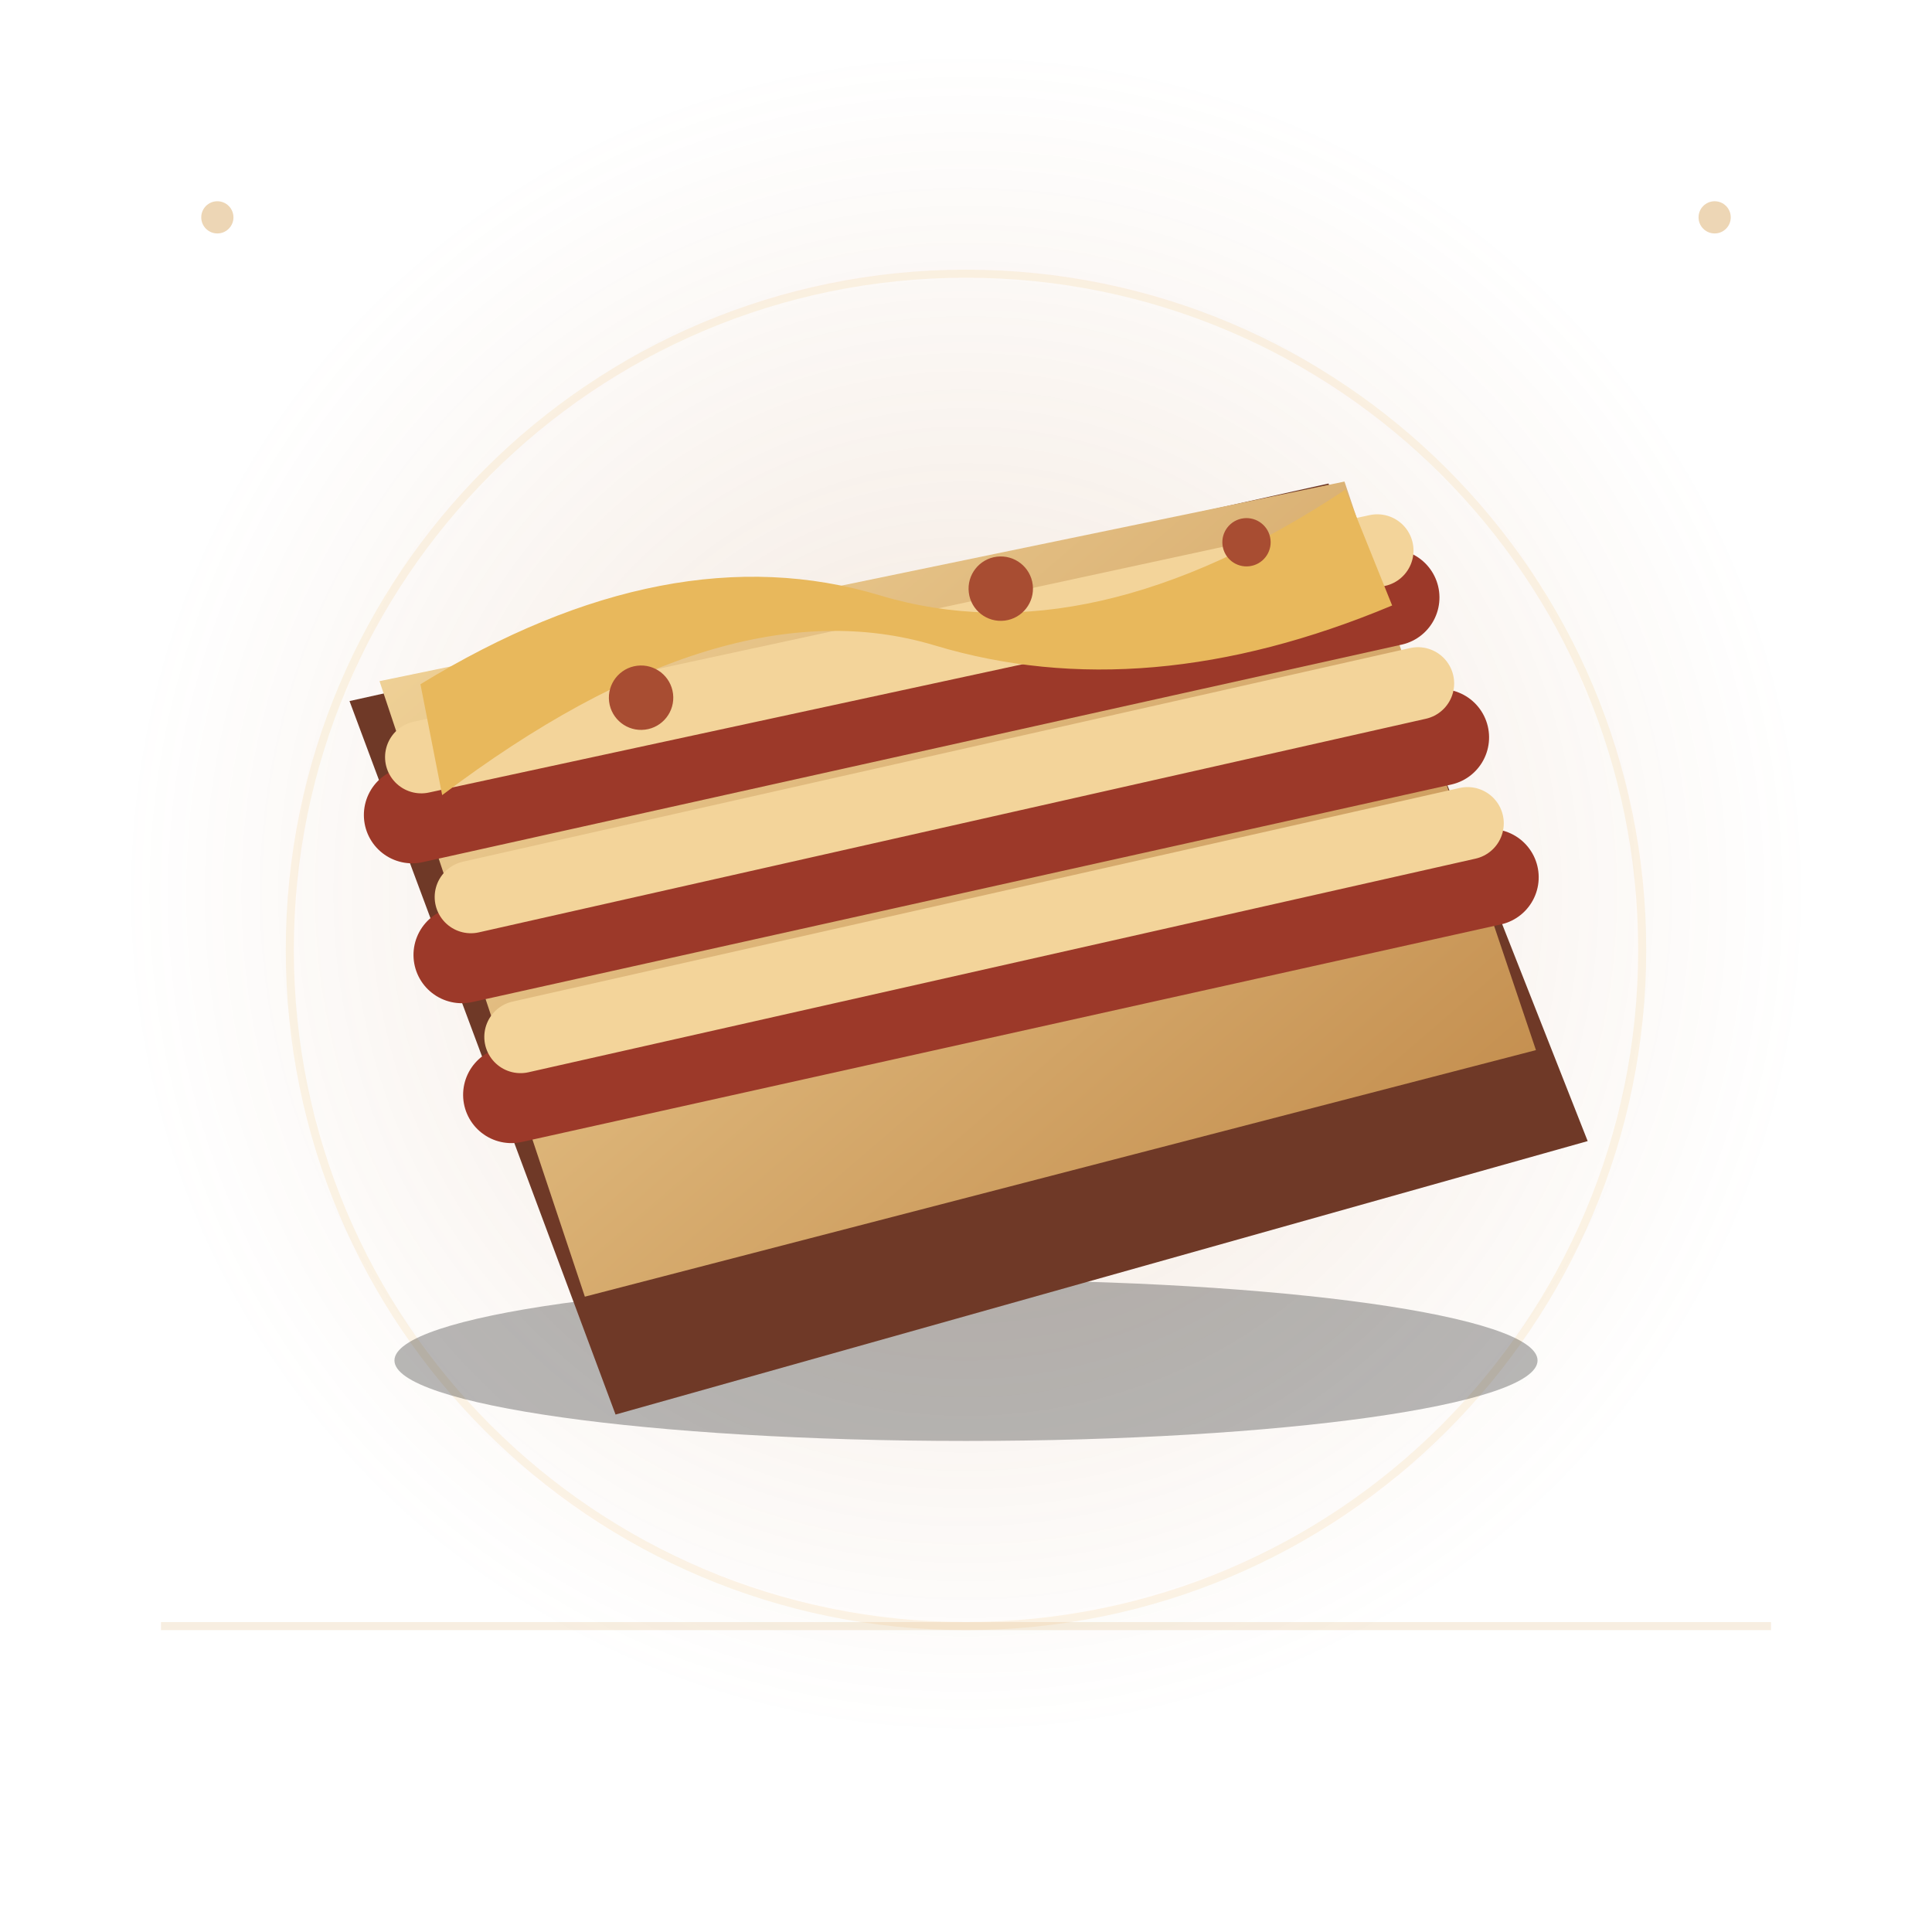
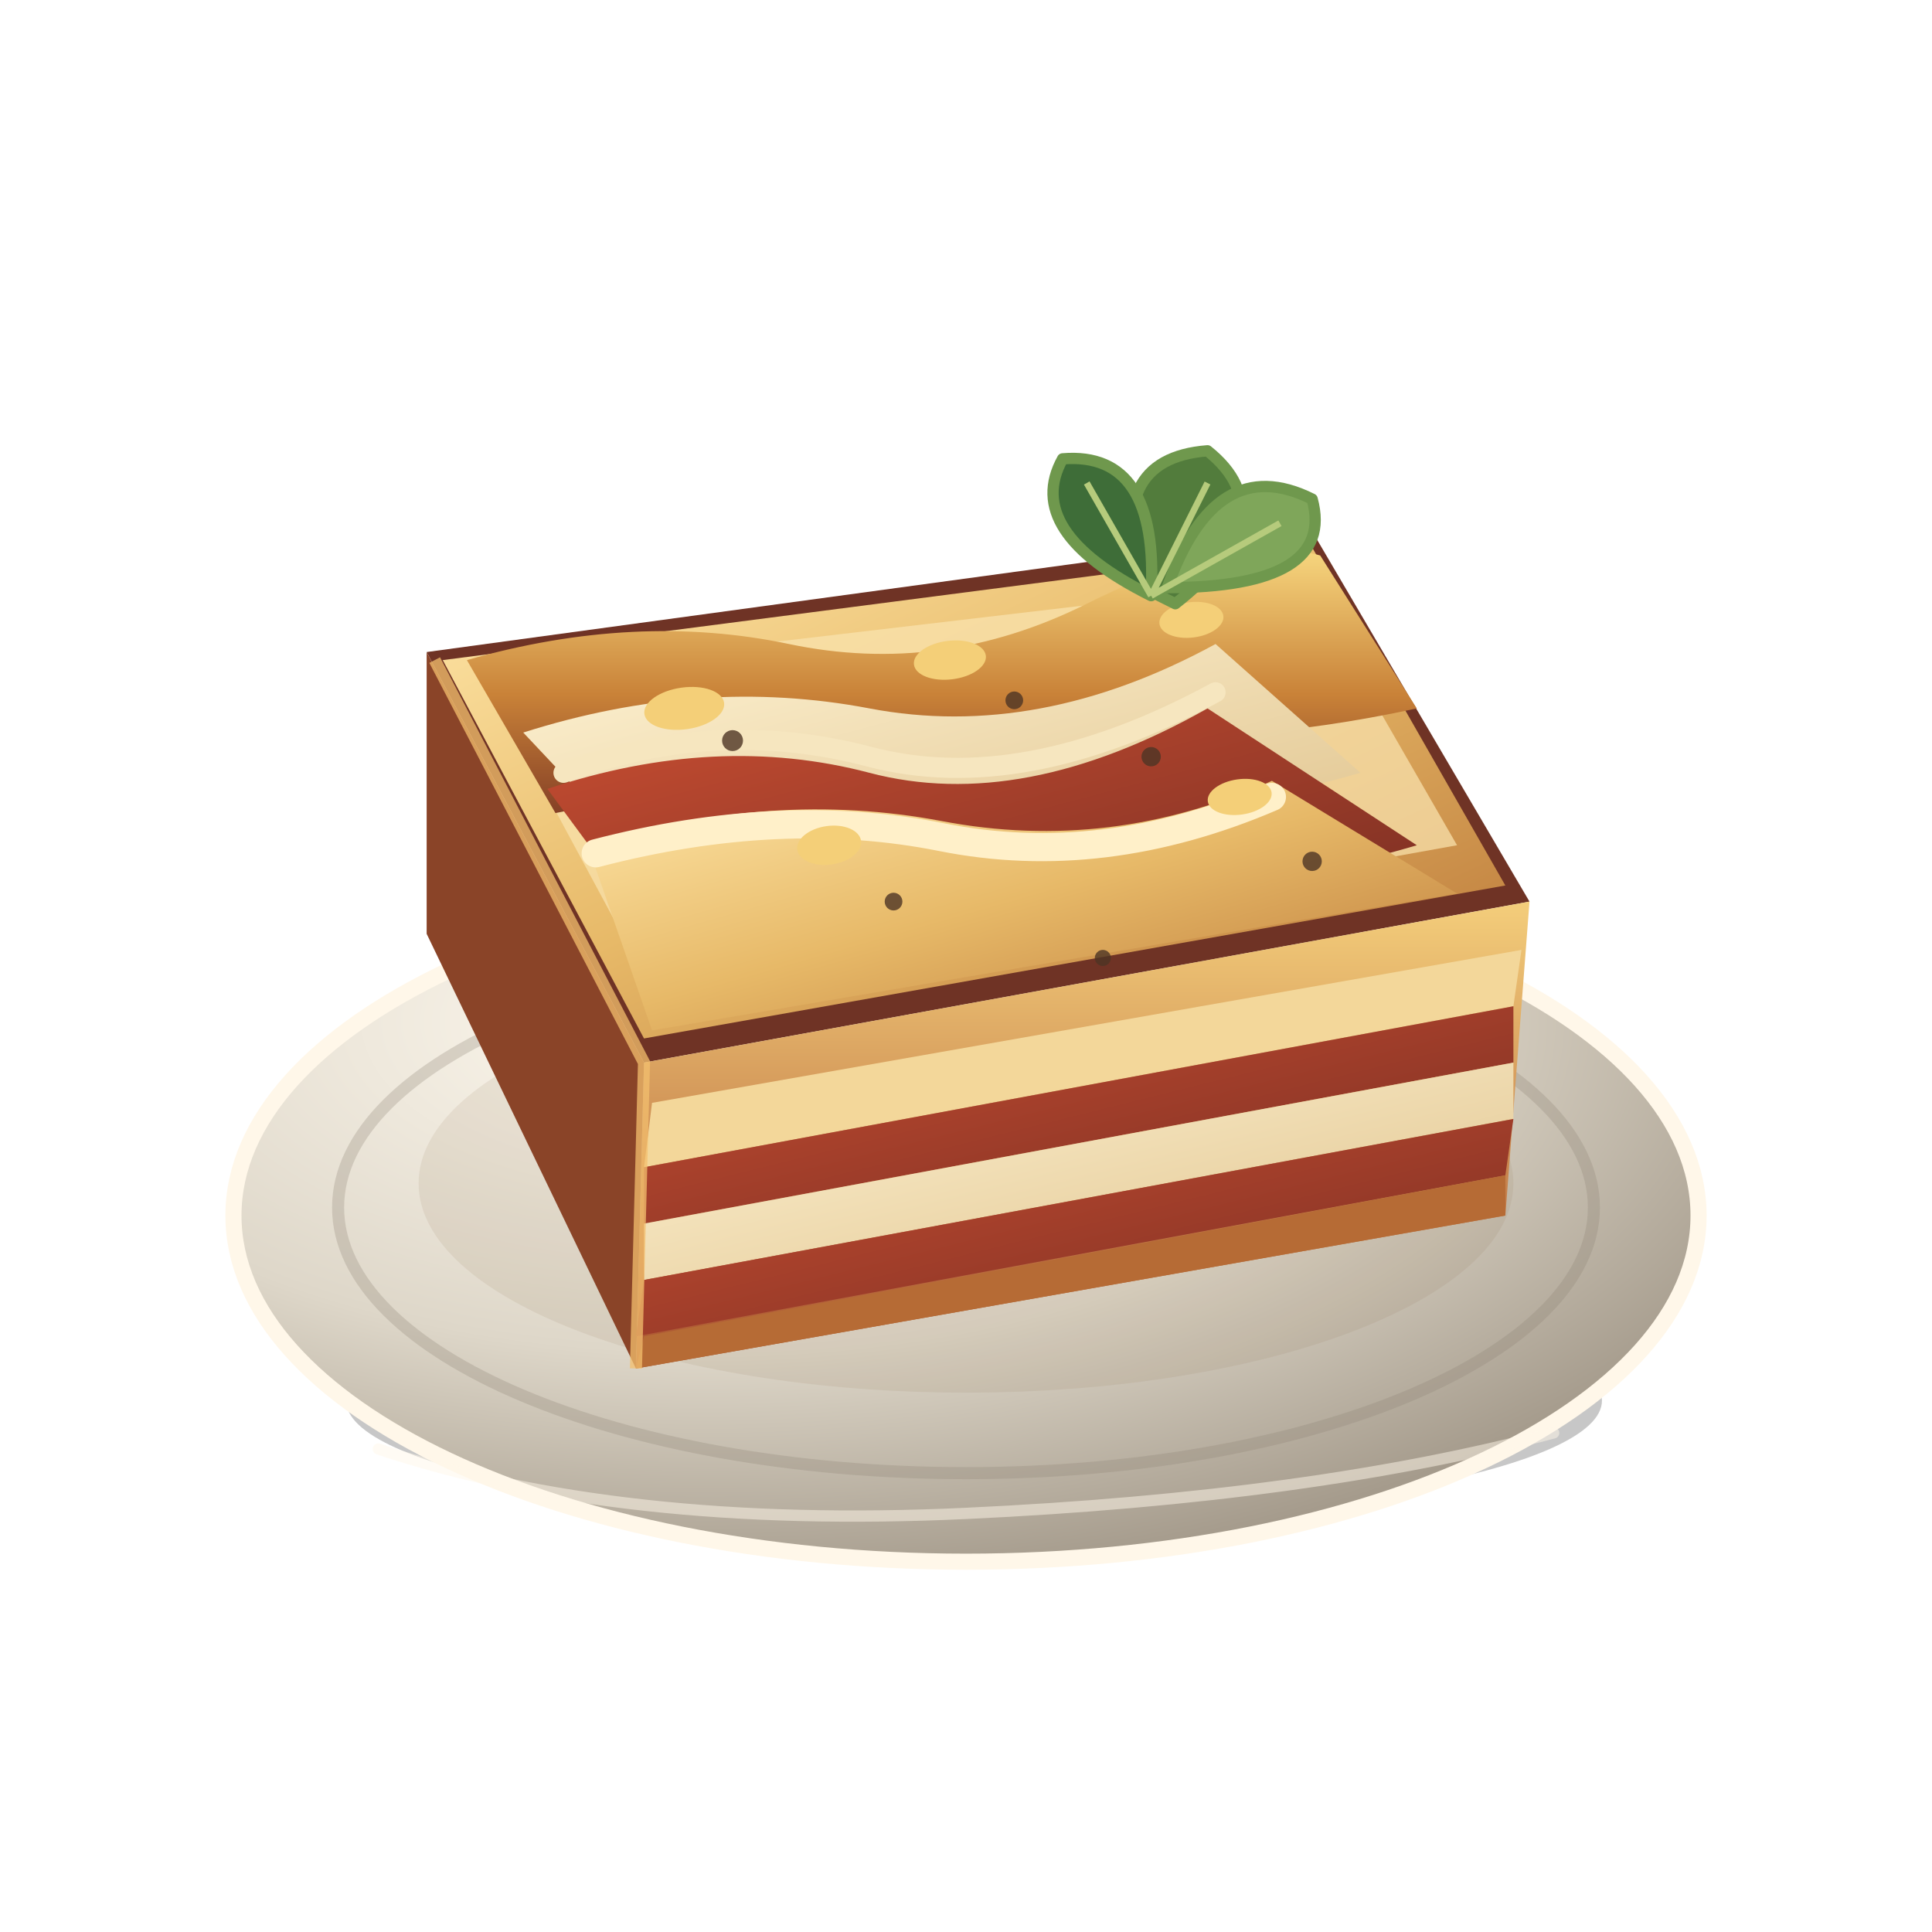
- <svg xmlns="http://www.w3.org/2000/svg" width="1024" height="1024" viewBox="0 0 240 240" role="img" aria-labelledby="title-lasagna desc">
+ <svg xmlns="http://www.w3.org/2000/svg" width="720" height="720" viewBox="0 0 240 240" role="img" aria-labelledby="title-lasagna desc-lasagna">
  <defs>
-     <radialGradient id="glow">
-       <stop stop-color="#b8753c" stop-opacity=".18" />
-       <stop offset="1" stop-color="#b8753c" stop-opacity="0" />
+     <radialGradient id="plate" cx="32%" cy="22%" r="82%">
+       <stop stop-color="#fffaf0" />
+       <stop offset=".58" stop-color="#ded7c9" />
+       <stop offset="1" stop-color="#a59b8c" />
    </radialGradient>
-     <linearGradient id="plate" x1="0" y1="0" x2="0.9" y2="1">
-       <stop stop-color="#f2eee4" />
-       <stop offset=".55" stop-color="#d5cec1" />
-       <stop offset="1" stop-color="#aaa293" />
+     <linearGradient id="pasta" x1="0" y1="0" x2="1" y2="1">
+       <stop stop-color="#ffe7a9" />
+       <stop offset=".48" stop-color="#e7b968" />
+       <stop offset="1" stop-color="#b97537" />
    </linearGradient>
-     <linearGradient id="bread" x1="0" y1="0" x2="0.3" y2="1">
-       <stop stop-color="#e8bd78" />
-       <stop offset="1" stop-color="#bd773c" />
+     <linearGradient id="edge" x1="0" y1="0" x2="0" y2="1">
+       <stop stop-color="#f4ce7b" />
+       <stop offset="1" stop-color="#a9512e" />
    </linearGradient>
-     <linearGradient id="bun" x1="0" y1="0" x2="0.2" y2="1">
-       <stop stop-color="#efc77e" />
-       <stop offset="1" stop-color="#b96d32" />
+     <linearGradient id="ragu" x1="0" y1="0" x2="1" y2="1">
+       <stop stop-color="#c94e32" />
+       <stop offset="1" stop-color="#762d22" />
    </linearGradient>
-     <linearGradient id="crust" x1="0" y1="0" x2="0.7" y2="1">
-       <stop stop-color="#f4cf84" />
-       <stop offset="1" stop-color="#bd7739" />
+     <linearGradient id="bechamel" x1="0" y1="0" x2="1" y2="1">
+       <stop stop-color="#fff4d5" />
+       <stop offset="1" stop-color="#dfc28c" />
    </linearGradient>
-     <linearGradient id="pasta" x1="0" y1="0" x2="1" y2="1">
-       <stop stop-color="#f1d49a" />
-       <stop offset="1" stop-color="#c18a4a" />
-     </linearGradient>
-     <linearGradient id="glass" x1="0" y1="0" x2="1" y2="0">
-       <stop stop-color="#b9d8d1" stop-opacity=".5" />
-       <stop offset=".5" stop-color="#edf4dc" stop-opacity=".18" />
-       <stop offset="1" stop-color="#7caaa0" stop-opacity=".45" />
-     </linearGradient>
-     <linearGradient id="salmon" x1="0" y1="0" x2="1" y2="1">
-       <stop stop-color="#ffb17e" />
-       <stop offset="1" stop-color="#d65c49" />
-     </linearGradient>
-     <linearGradient id="steak" x1="0" y1="0" x2="1" y2="1">
-       <stop stop-color="#9a5540" />
-       <stop offset="1" stop-color="#4d2a24" />
-     </linearGradient>
-     <linearGradient id="dough" x1="0" y1="0" x2="1" y2="1">
-       <stop stop-color="#f3d79c" />
-       <stop offset="1" stop-color="#c38b4b" />
+     <linearGradient id="crust" x1="0" y1="0" x2="0" y2="1">
+       <stop stop-color="#f7d77f" />
+       <stop offset=".55" stop-color="#c98238" />
+       <stop offset="1" stop-color="#854026" />
    </linearGradient>
  </defs>
-   <circle cx="120" cy="111" r="104" fill="url(#glow)" />
-   <circle cx="120" cy="118" r="84" fill="none" stroke="#f0b65a" stroke-opacity=".14" stroke-width="1" />
-   <ellipse cx="120" cy="169" rx="71" ry="10" fill="#000" opacity=".28" />
+   <ellipse cx="121" cy="174" rx="78" ry="15" fill="#000" opacity=".22" />
+   <ellipse cx="120" cy="151" rx="91" ry="43" fill="url(#plate)" stroke="#fff7e9" stroke-width="2" />
+   <ellipse cx="120" cy="150" rx="78" ry="33" fill="none" stroke="#8e8273" stroke-opacity=".28" stroke-width="1.5" />
+   <ellipse cx="120" cy="147" rx="68" ry="26" fill="#8b6b4c" opacity=".11" />
  <g>
-     <g transform="rotate(-7 120 120)">
-       <path d="M48 78 L172 66 L194 151 L70 170 Z" fill="#6f3927" />
-       <path d="M52 76 L174 66 L189 139 L68 155 Z" fill="url(#pasta)" />
-       <path d="M54 93 L178 81 M58 111 L182 99 M62 129 L186 117" stroke="#9c3929" stroke-width="12" stroke-linecap="round" />
-       <path d="M56 86 L177 75 M60 104 L180 92 M64 122 L184 110" stroke="#f3d49a" stroke-width="9" stroke-linecap="round" />
-       <path d="M57 77 Q90 62 115 73 T174 67 L178 82 Q146 91 121 80 T58 91Z" fill="#e8b85c" />
-       <g fill="#a84d32">
-         <circle cx="84" cy="82" r="4" />
-         <circle cx="130" cy="74" r="4" />
-         <circle cx="161" cy="72" r="3" />
-       </g>
+     <path d="M53 81 163 66 190 112 80 132Z" fill="#6f3325" />
+     <path d="M80 132 190 112 187 151 79 170Z" fill="url(#edge)" />
+     <path d="M53 81 80 132 79 170 53 116Z" fill="#8a4428" />
+     <path d="M81 137 189 118 188 125 80 145Z" fill="#f3d79a" />
+     <path d="M80 145 188 125 188 132 80 152Z" fill="url(#ragu)" />
+     <path d="M80 152 188 132 188 139 80 159Z" fill="url(#bechamel)" />
+     <path d="M80 159 188 139 187 146 79 166Z" fill="url(#ragu)" />
+     <path d="M80 166 187 146 187 151 79 170Z" fill="#b66b35" />
+     <path d="M55 82 163 68 187 110 80 129Z" fill="url(#pasta)" />
+     <path d="M60 84 162 72 181 105 81 123Z" fill="#f9e3ae" opacity=".72" />
+     <path d="M58 82Q79 76 98 80T135 75T164 69L176 88Q153 93 132 91T94 96L69 101Z" fill="url(#crust)" />
+     <path d="M65 91Q87 84 108 88T151 80L169 96Q145 103 122 99T81 108Z" fill="url(#bechamel)" />
+     <path d="M68 98Q89 91 108 96T150 88L176 105Q149 113 128 108T82 117Z" fill="url(#ragu)" />
+     <path d="M73 105Q96 98 117 102T158 97L181 111 81 128Z" fill="url(#pasta)" />
+     <path d="M74 106Q97 100 117 104T158 99" fill="none" stroke="#fff0c9" stroke-width="3.5" stroke-linecap="round" />
+     <path d="M70 96Q89 89 108 94T151 86" fill="none" stroke="#f6e6bf" stroke-width="2.5" stroke-linecap="round" />
+     <g fill="#f4cf78">
+       <ellipse cx="85" cy="88" rx="5" ry="2.6" transform="rotate(-8 85 88)" />
+       <ellipse cx="118" cy="82" rx="4.5" ry="2.4" transform="rotate(-7 118 82)" />
+       <ellipse cx="148" cy="77" rx="4" ry="2.2" transform="rotate(-7 148 77)" />
+       <ellipse cx="103" cy="105" rx="4" ry="2.4" transform="rotate(-8 103 105)" />
+       <ellipse cx="154" cy="99" rx="4" ry="2.2" transform="rotate(-8 154 99)" />
    </g>
+     <g fill="#4d3424" opacity=".8">
+       <circle cx="91" cy="92" r="1.3" />
+       <circle cx="126" cy="87" r="1.1" />
+       <circle cx="143" cy="94" r="1.2" />
+       <circle cx="111" cy="112" r="1.1" />
+       <circle cx="163" cy="107" r="1.2" />
+       <circle cx="137" cy="119" r="1" />
+     </g>
+     <g stroke="#6f984d" stroke-width="1.4" stroke-linejoin="round">
+       <path d="M142 73Q137 57 150 56Q160 64 146 75Z" fill="#527c3c" />
+       <path d="M145 73Q151 56 163 62Q166 73 145 73Z" fill="#7fa65a" />
+       <path d="M143 74Q127 66 132 57Q144 56 143 74Z" fill="#3e6d38" />
+       <path d="M143 74 150 60M143 74 159 65M143 74 135 60" fill="none" stroke="#b6cb7c" stroke-width=".8" />
+     </g>
+     <path d="M54 82 80 132 79 170" fill="none" stroke="#f3bf6d" stroke-opacity=".75" stroke-width="1.5" />
  </g>
-   <path d="M20 202 H220" stroke="#d7a35b" stroke-opacity=".18" stroke-width="1" />
-   <circle cx="27" cy="27" r="2" fill="#d7a35b" opacity=".45" />
-   <circle cx="213" cy="27" r="2" fill="#d7a35b" opacity=".45" />
+   <path d="M47 180Q77 190 120 188T193 178" fill="none" stroke="#fff8ea" stroke-opacity=".5" stroke-width="1.4" stroke-linecap="round" />
</svg>
